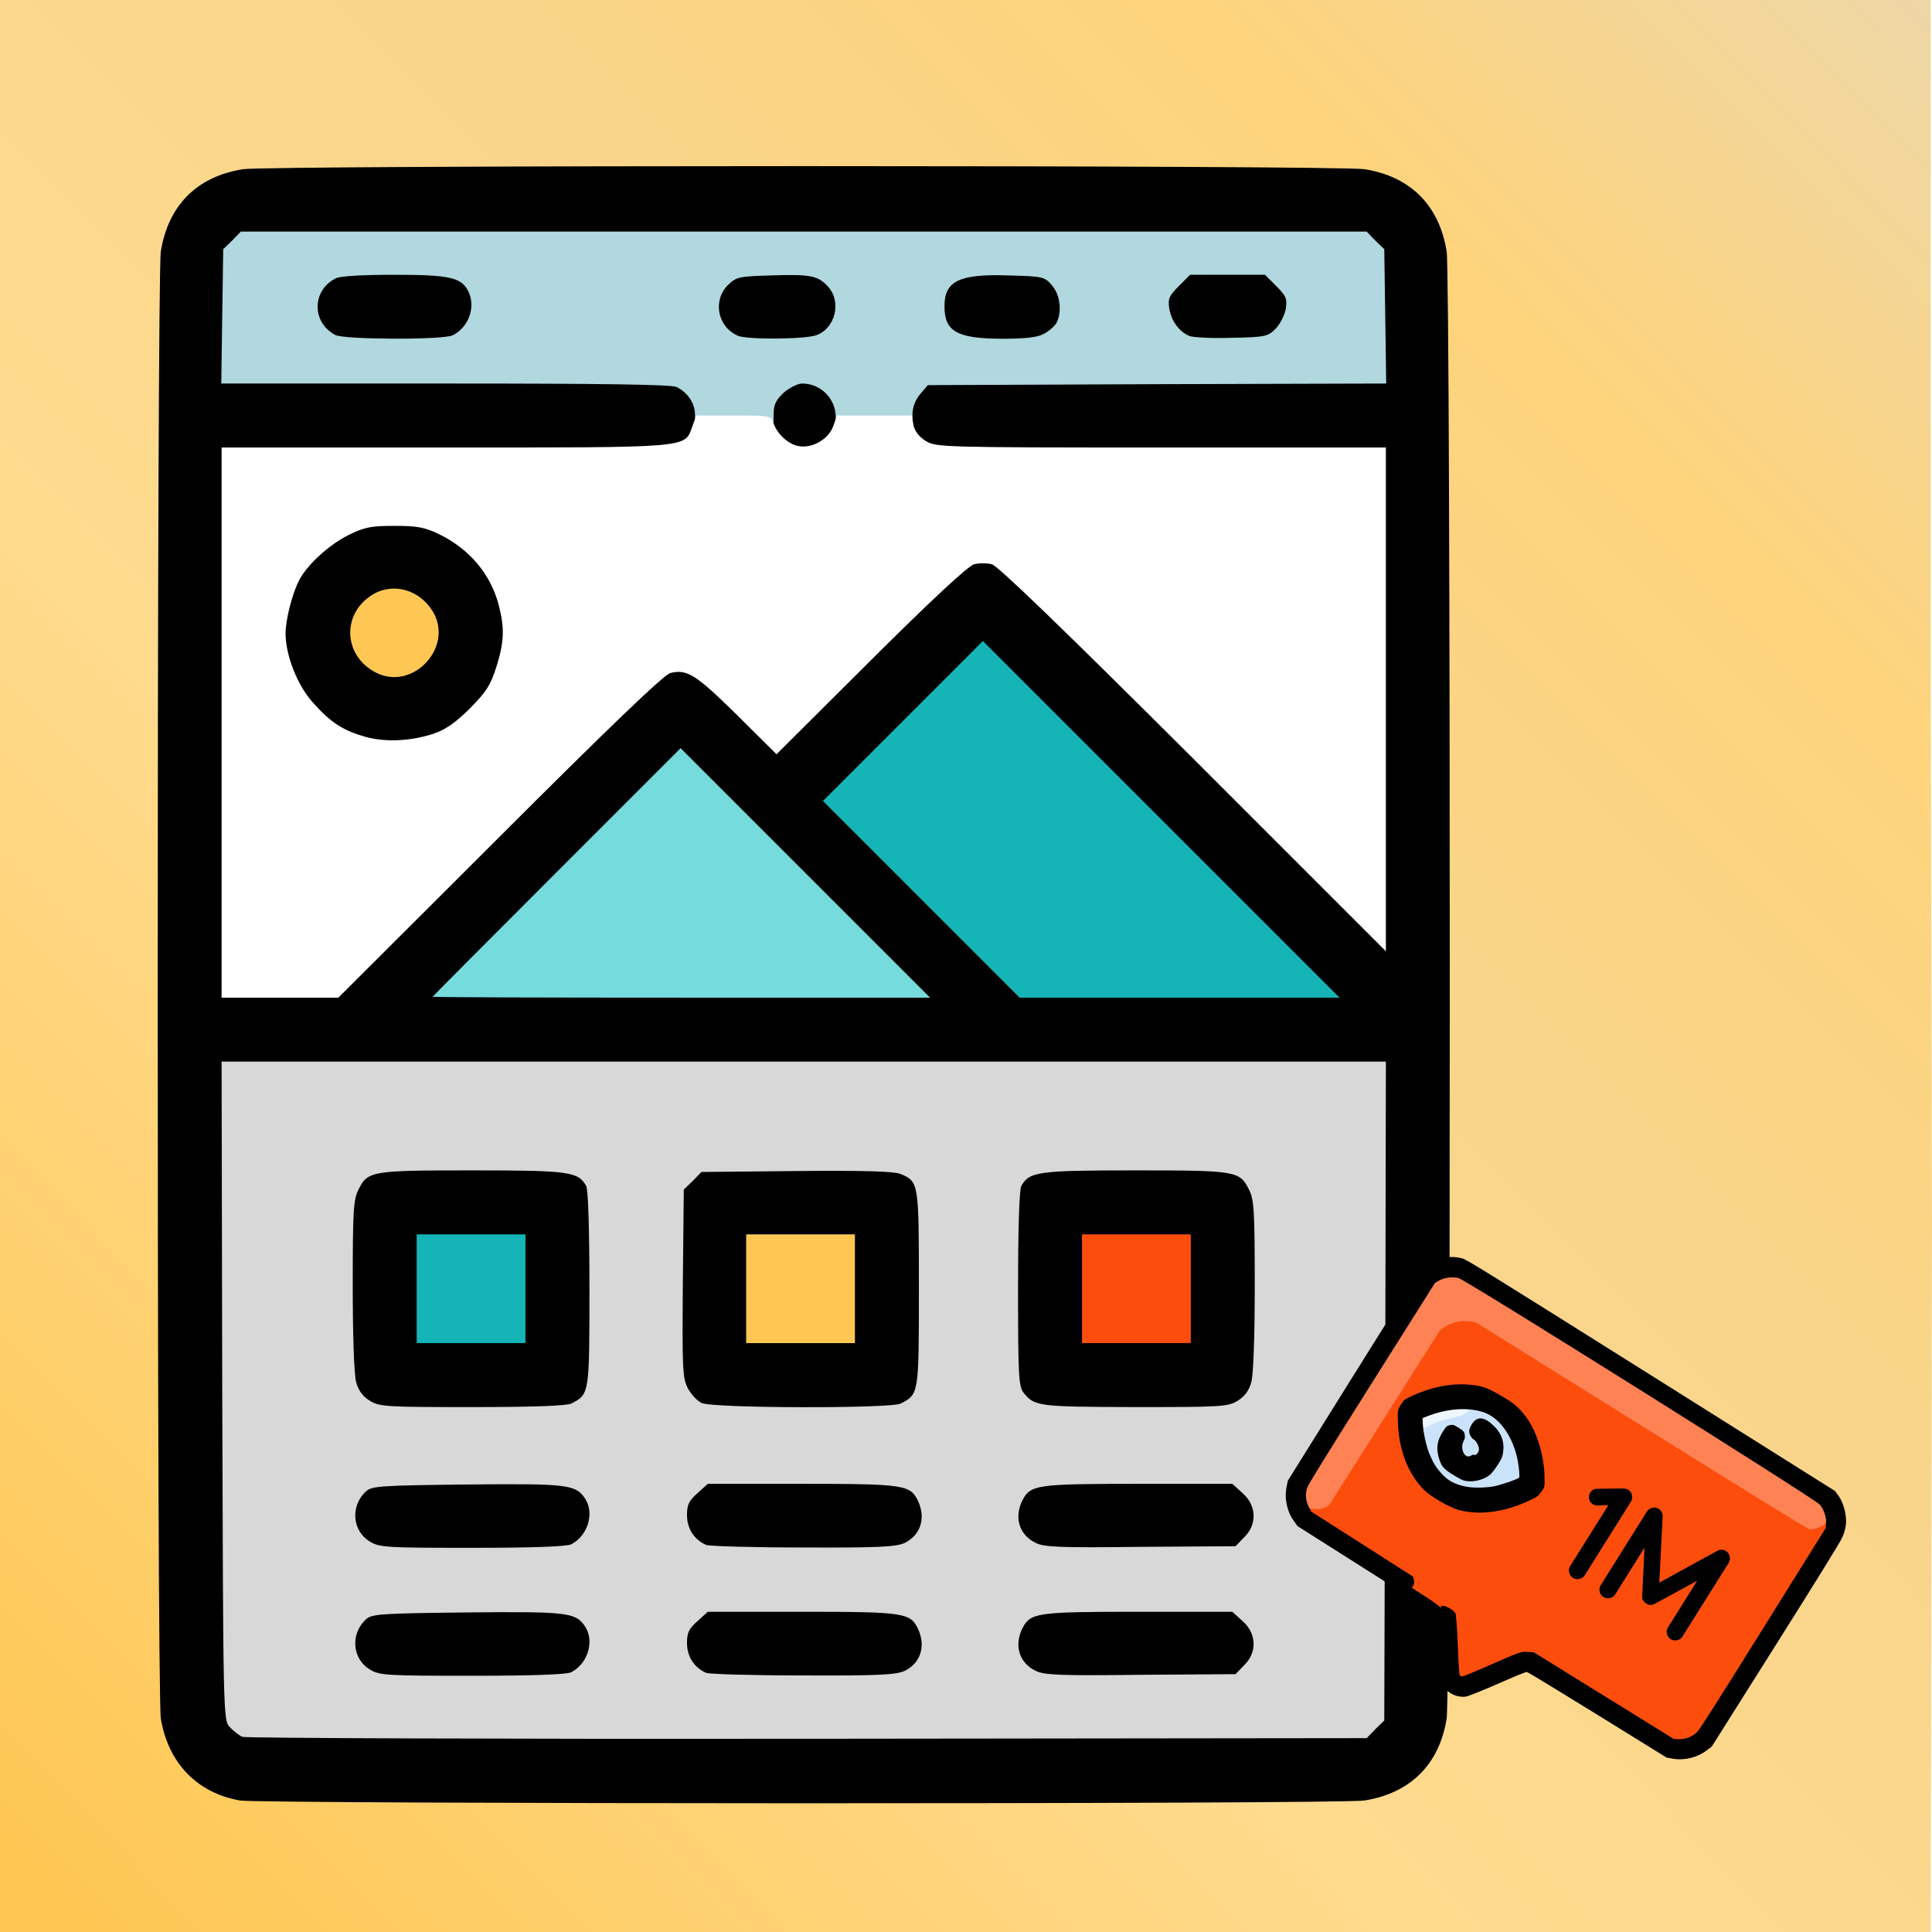
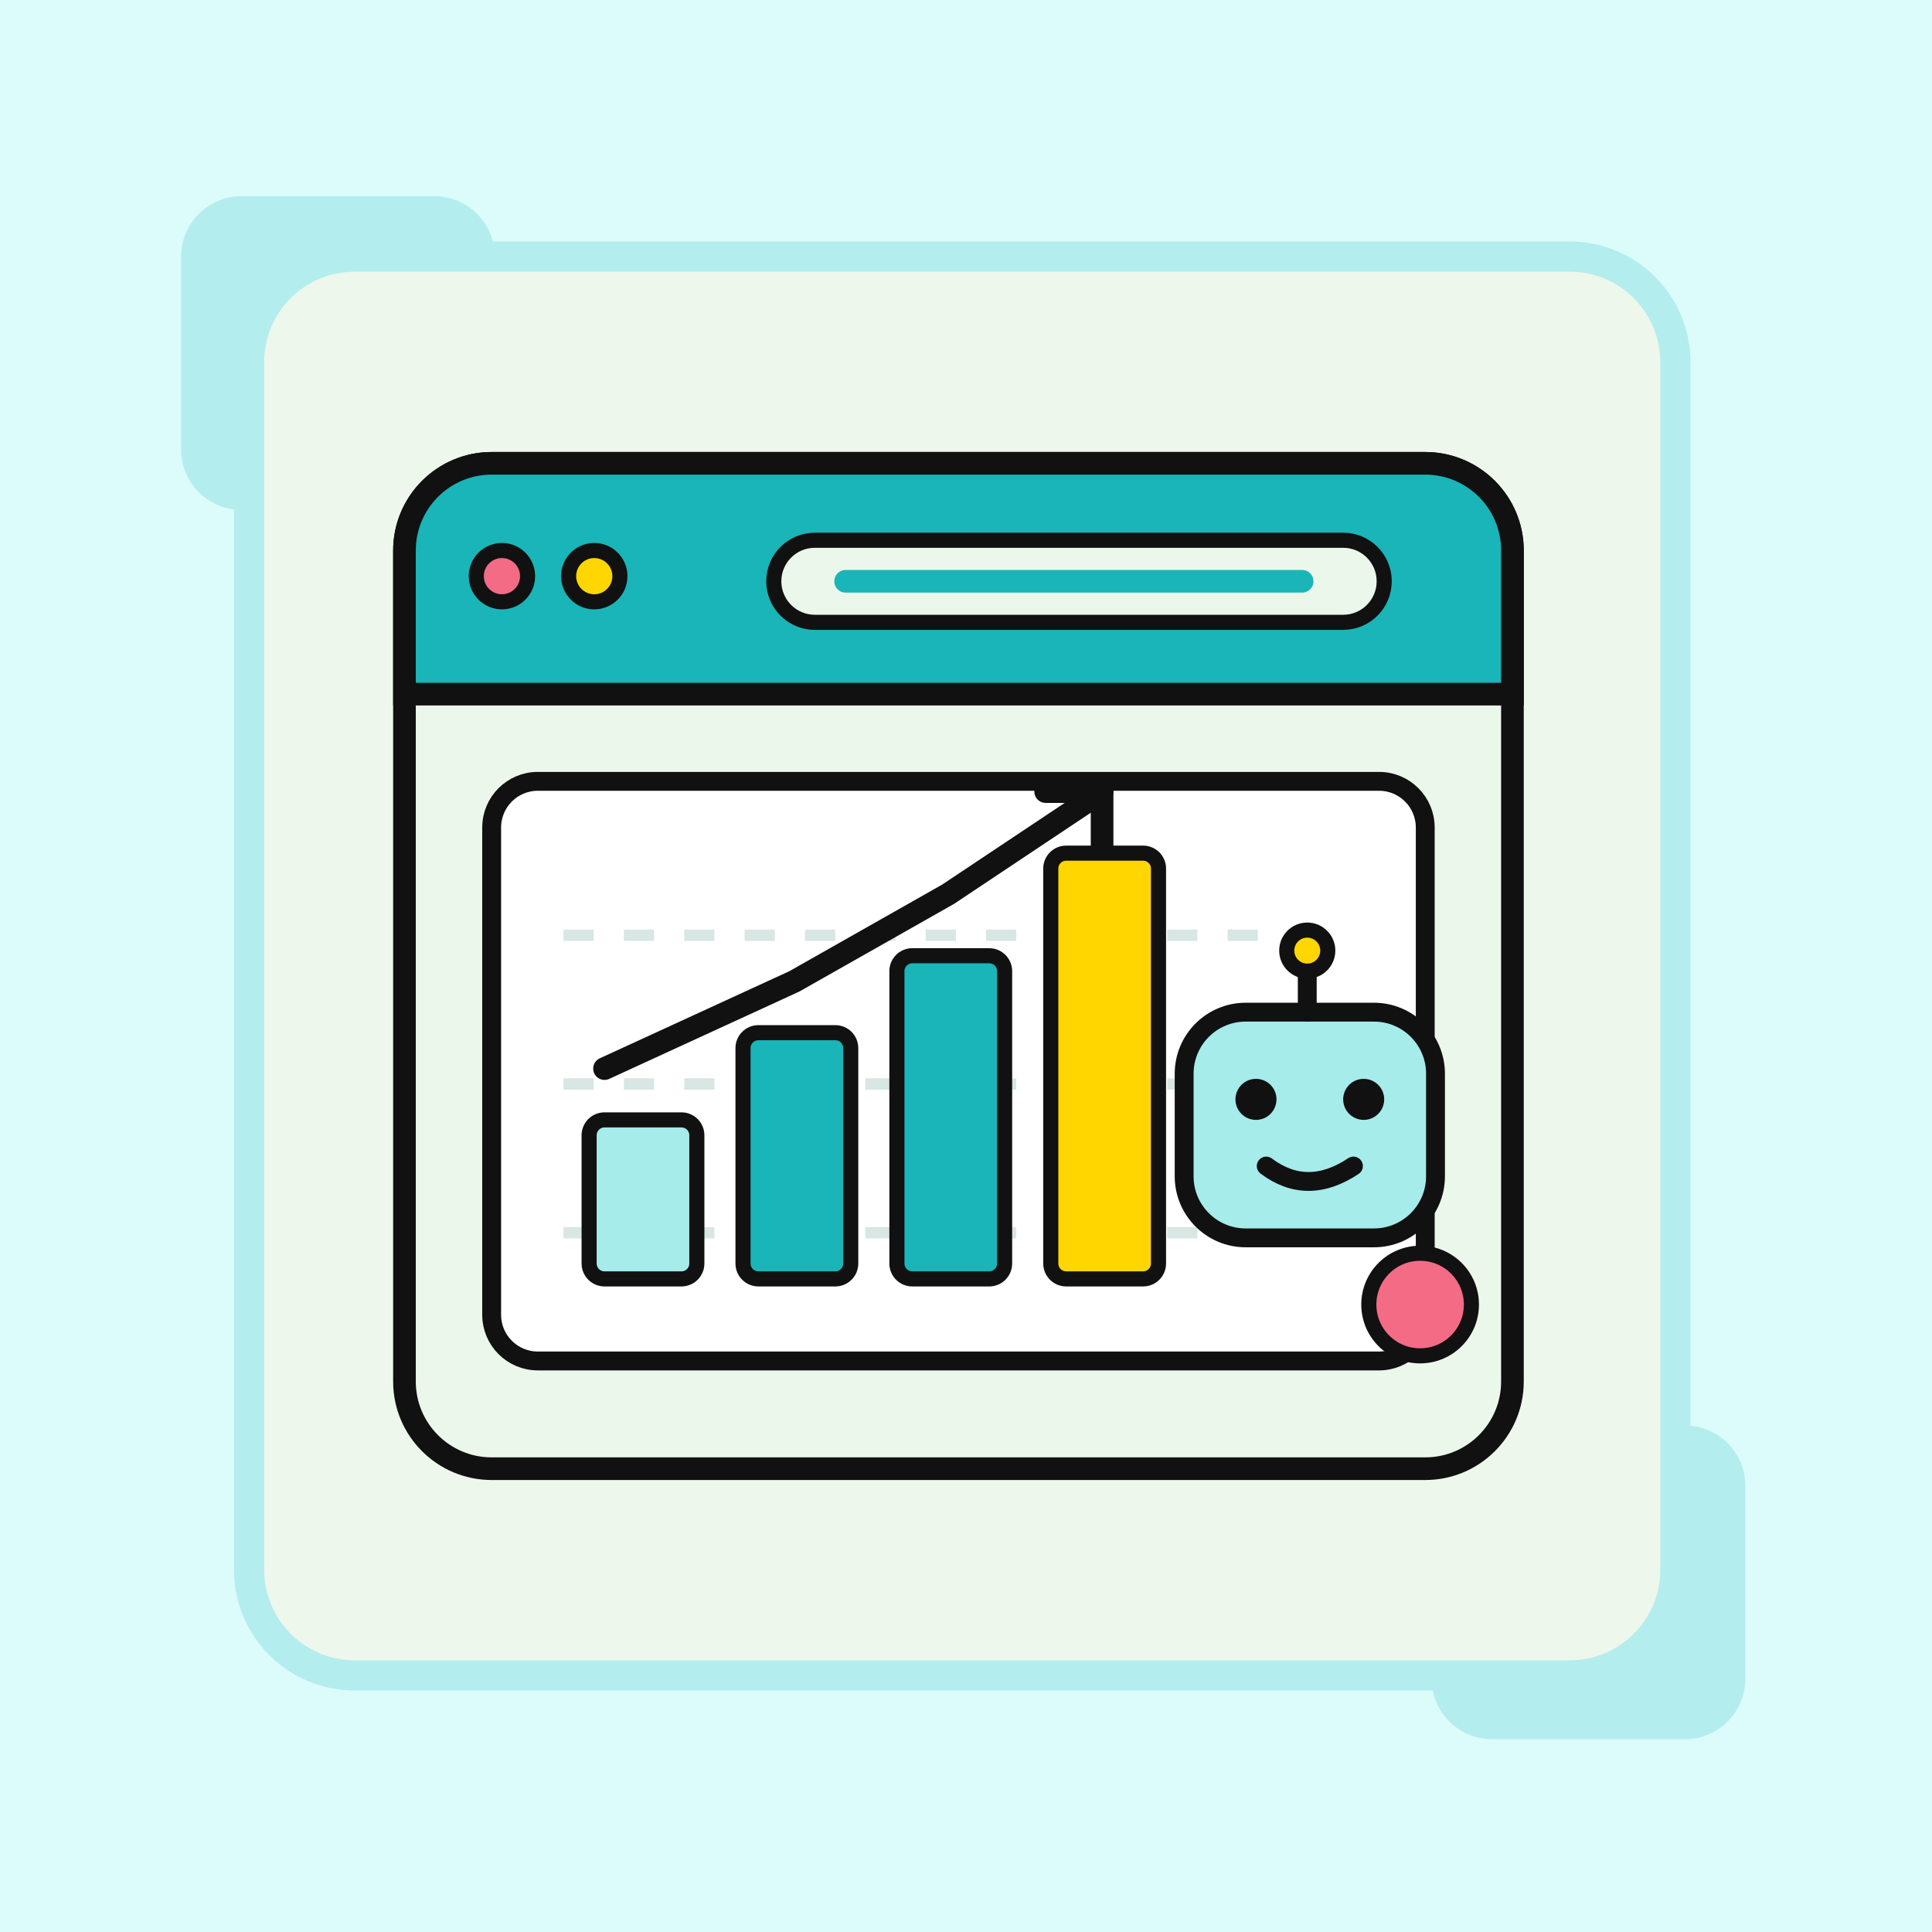
<svg xmlns="http://www.w3.org/2000/svg" width="256" height="256" viewBox="0 0 256 256" fill="none">
-   <g clip-path="url(#clip0_1_4)">
-     <rect width="256" height="256" fill="white" />
-     <path fill-rule="evenodd" clip-rule="evenodd" d="M0 0H255.822V91.13L256 162.087L255.822 256H0L0 0Z" fill="url(#paint0_linear_1_4)" />
-     <path d="M31.822 238.576C26.142 237.601 22.285 233.617 21.311 227.726C20.76 224.378 20.76 36.664 21.311 33.316C22.285 27.213 26.1 23.399 32.161 22.424C35.551 21.873 177.449 21.873 180.839 22.424C186.9 23.399 190.715 27.213 191.689 33.316C192.24 36.664 192.24 224.378 191.689 227.726C190.715 233.787 186.9 237.601 180.797 238.576C177.788 239.085 34.746 239.042 31.822 238.576ZM180.967 227.853L182.153 226.709L182.28 184.326L182.365 141.943H106.5H30.635L30.72 184.284C30.847 225.946 30.847 226.624 31.694 227.557C32.161 228.065 32.923 228.659 33.39 228.871C33.856 229.04 66.999 229.167 107.009 229.125L179.822 229.04L180.967 227.853ZM63.905 110.538C75.094 99.306 85.012 89.601 85.902 88.922C87.258 87.905 87.979 87.693 89.844 87.693C91.115 87.693 92.641 87.948 93.277 88.287C93.912 88.626 96.328 90.83 98.659 93.161L102.897 97.441L114.341 86.04C120.613 79.81 126.25 74.343 126.844 73.961C128.242 73.071 132.226 73.071 133.625 73.961C134.218 74.343 145.407 85.362 158.546 98.459L182.365 122.235V91.381V60.568H152.697C127.013 60.568 122.817 60.484 121.758 59.933C120.02 59.043 119.639 58.11 119.639 54.889C119.639 52.6 119.808 51.965 120.656 50.947L121.673 49.761L152.062 49.634L182.408 49.549L182.28 41.92L182.153 34.291L180.967 33.147L179.822 31.96H106.5H33.178L32.033 33.147L30.847 34.291L30.72 41.92L30.592 49.549H60.303C81.367 49.549 90.31 49.676 90.945 50.015C92.726 50.905 93.361 52.177 93.361 54.762C93.361 57.771 92.556 59.466 90.776 60.102C89.844 60.441 80.435 60.568 60.048 60.568H30.635V95.746V130.924H37.119H43.562L63.905 110.538ZM119.215 130.797C119.215 130.754 112.688 124.185 104.678 116.175L90.183 101.68L75.561 116.302L60.938 130.924H90.098C106.119 130.924 119.215 130.881 119.215 130.797ZM151.977 109.224L130.234 87.481L120.91 96.806L111.586 106.13L123.962 118.506L136.38 130.924H155.028H173.677L151.977 109.224Z" fill="black" />
-     <path d="M47.715 222.471C44.579 220.563 44.96 213.952 48.266 212.723C48.859 212.468 55.217 212.299 62.676 212.299C79.333 212.299 79.375 212.299 79.375 217.893C79.375 220.733 78.782 221.92 76.959 222.852C76.323 223.149 71.661 223.318 62.549 223.318C49.919 223.318 48.987 223.276 47.715 222.471Z" fill="black" />
-     <path d="M92.302 222.937C90.394 222.132 89.759 220.86 89.759 217.724C89.759 214.927 89.844 214.715 91.157 213.528L92.514 212.299H106.33C121.292 212.299 121.927 212.384 122.945 214.63C123.58 216.029 123.623 219.546 122.987 220.945C121.97 223.191 120.91 223.318 106.415 223.276C99.125 223.276 92.768 223.106 92.302 222.937Z" fill="black" />
-     <path d="M135.914 222.64C135.193 222.301 134.388 221.538 134.091 220.945C133.455 219.546 133.498 216.029 134.134 214.63C135.151 212.384 135.786 212.299 150.748 212.299H164.564L165.921 213.528C167.235 214.715 167.319 214.927 167.319 217.766C167.319 220.479 167.192 220.86 166.133 221.92L164.988 223.106L151.087 223.191C139.219 223.318 137.016 223.234 135.914 222.64Z" fill="black" />
-     <path d="M47.715 205.518C44.579 203.61 44.96 196.999 48.266 195.77C48.859 195.515 55.217 195.346 62.676 195.346C79.333 195.346 79.375 195.346 79.375 200.94C79.375 203.78 78.782 204.967 76.959 205.899C76.323 206.196 71.661 206.365 62.549 206.365C49.919 206.365 48.987 206.323 47.715 205.518Z" fill="black" />
-     <path d="M92.302 205.984C90.394 205.179 89.759 203.907 89.759 200.771C89.759 197.973 89.844 197.762 91.157 196.575L92.514 195.346H106.33C121.292 195.346 121.927 195.43 122.945 197.677C123.58 199.075 123.623 202.593 122.987 203.992C121.97 206.238 120.91 206.365 106.415 206.323C99.125 206.323 92.768 206.153 92.302 205.984Z" fill="black" />
-     <path d="M135.914 205.687C135.193 205.348 134.388 204.585 134.091 203.992C133.455 202.593 133.498 199.075 134.134 197.677C135.151 195.43 135.786 195.346 150.748 195.346H164.564L165.921 196.575C167.235 197.762 167.319 197.973 167.319 200.813C167.319 203.526 167.192 203.907 166.133 204.967L164.988 206.153L151.087 206.238C139.219 206.365 137.016 206.28 135.914 205.687Z" fill="black" />
-     <path d="M47.715 186.869C46.825 186.318 46.232 185.555 45.935 184.453C45.638 183.479 45.469 177.799 45.469 170.34C45.469 159.278 45.553 157.667 46.232 156.354C47.461 153.853 47.715 153.811 62.549 153.811C76.874 153.811 77.892 153.938 78.951 155.887C79.206 156.438 79.375 161.948 79.375 170.848C79.375 183.563 79.29 185.047 78.612 185.852C77.171 187.632 76.578 187.717 62.549 187.717C49.961 187.717 48.986 187.674 47.715 186.869ZM68.356 170.764V164.83H62.422H56.488V170.764V176.697H62.422H68.356V170.764Z" fill="black" />
-     <path d="M91.666 187.166C91.073 186.869 90.267 185.979 89.844 185.174C89.165 183.818 89.123 182.419 89.208 170.043L89.335 156.354L90.522 155.209L91.666 154.022L105.525 153.895C115.443 153.811 119.724 153.938 120.571 154.277C123.029 155.294 123.029 155.252 123.029 170.764C123.029 186.149 123.029 186.021 120.614 187.251C119.257 187.929 93.107 187.886 91.666 187.166ZM112.01 170.764V164.83H106.076H100.143V170.764V176.697H106.076H112.01V170.764Z" fill="black" />
-     <path d="M135.956 187.208C133.625 185.937 133.625 186.106 133.625 170.848C133.625 161.948 133.795 156.438 134.049 155.887C135.108 153.938 136.126 153.811 150.451 153.811C165.285 153.811 165.539 153.853 166.768 156.354C167.446 157.667 167.531 159.278 167.531 170.34C167.531 177.799 167.362 183.479 167.065 184.453C166.768 185.555 166.175 186.318 165.285 186.869C164.013 187.674 163.081 187.717 150.366 187.717C141.339 187.674 136.507 187.547 135.956 187.208ZM156.512 170.764V164.83H150.578H144.645V170.764V176.697H150.578H156.512V170.764Z" fill="black" />
-     <path d="M47.206 98.925C44.197 98.077 42.544 97.018 40.213 94.39C36.187 89.94 35.382 81.421 38.391 75.572C39.45 73.537 42.375 70.867 44.96 69.596C47.164 68.494 47.757 68.409 52.25 68.409C56.658 68.409 57.336 68.536 59.455 69.511C66.575 72.944 69.669 81.124 67.042 89.643C66.279 92.059 65.728 92.906 63.566 95.11C61.744 96.933 60.303 97.95 58.819 98.459C55.853 99.518 50.089 99.73 47.206 98.925ZM54.708 87.058C55.429 86.464 56.192 85.447 56.404 84.727C56.785 83.709 56.7 83.243 55.937 82.141C55.429 81.378 54.369 80.403 53.606 79.937C52.292 79.174 52.208 79.174 50.894 79.937C50.131 80.403 49.071 81.378 48.563 82.141C47.8 83.243 47.715 83.709 48.096 84.727C48.648 86.422 50.767 88.117 52.25 88.117C52.928 88.117 54.03 87.651 54.708 87.058Z" fill="black" />
-     <path d="M103.745 60.187C101.838 59.382 101.202 58.11 101.202 54.974C101.202 52.177 101.287 51.965 102.601 50.778C103.745 49.718 104.338 49.549 106.33 49.549C110.442 49.549 112.01 51.075 112.01 55.059C112.01 57.771 111.374 59.085 109.679 59.933C108.195 60.611 105.144 60.738 103.745 60.187Z" fill="black" />
-     <path d="M43.138 45.65C41.358 44.675 40.807 43.531 40.807 40.648C40.807 37.724 41.4 36.537 43.222 35.605C43.816 35.308 47.122 35.139 52.25 35.139C62.973 35.139 63.693 35.478 63.693 40.733C63.693 43.573 63.1 44.76 61.278 45.692C60.048 46.328 44.282 46.285 43.138 45.65Z" fill="black" />
-     <path d="M96.54 45.777C94.633 44.971 93.997 43.7 93.997 40.606C93.997 37.978 94.124 37.597 95.184 36.537C96.328 35.393 96.455 35.351 102.092 35.223C108.746 35.054 109.594 35.181 110.993 36.707C111.84 37.597 112.01 38.233 112.01 40.309C112.01 43.361 111.204 45.056 109.424 45.692C107.856 46.243 97.811 46.285 96.54 45.777Z" fill="black" />
-     <path d="M125.911 45.48C124.258 44.633 123.877 43.658 123.877 40.564C123.877 35.647 125.064 35.012 133.625 35.224C139.601 35.351 139.643 35.351 140.661 36.537C141.508 37.512 141.678 38.19 141.678 40.479C141.678 45.523 140.703 46.158 132.693 46.158C128.539 46.116 126.759 45.946 125.911 45.48Z" fill="black" />
-     <path d="M156.3 45.777C154.52 45.014 153.799 43.658 153.63 40.86C153.46 38.19 153.503 38.063 154.944 36.622L156.427 35.139H162.657H168.888L170.371 36.622C171.812 38.063 171.854 38.19 171.685 40.86C171.558 43.191 171.346 43.827 170.371 44.802C169.227 45.946 169.142 45.946 163.166 46.031C159.86 46.073 156.766 45.989 156.3 45.777Z" fill="black" />
-     <path d="M55.217 170.764V163.559H62.422H69.627V170.764V177.969H62.422H55.217V170.764Z" fill="#14B4B7" />
-     <path d="M122.054 119.141L109.043 106.13L119.639 95.534L130.234 84.939L153.884 108.588L177.491 132.195H156.3H135.108L122.054 119.141Z" fill="#14B4B7" />
-     <path d="M143.373 170.764V163.559H150.578H157.783V170.764V177.969H150.578H143.373V170.764Z" fill="#FC4D0D" />
-     <path d="M98.871 170.764V163.559H106.076H113.281V170.764V177.969H106.076H98.871V170.764Z" fill="#FEC754" />
-     <path d="M49.749 89.092C45.469 86.846 45.257 81.293 49.368 78.793C52.081 77.14 55.556 78.115 57.336 80.997C60.218 85.744 54.666 91.677 49.749 89.092Z" fill="#FEC754" />
-     <path d="M92.09 54.974C92.09 53.448 91.157 52.049 89.674 51.286C89.038 50.947 80.096 50.82 59.031 50.82H29.321L29.448 41.92L29.575 33.02L30.762 31.875L31.906 30.689H106.5H181.094L182.238 31.875L183.425 33.02L183.552 41.92L183.679 50.82L153.333 50.905L122.945 51.032L121.927 52.219C121.292 52.982 120.91 53.957 120.91 54.889V56.33H115.824H110.738V55.27C110.738 52.812 108.746 50.82 106.288 50.82C105.695 50.82 104.635 51.371 103.872 52.007C102.855 52.94 102.516 53.618 102.516 54.762L102.474 56.33H97.303H92.09V54.974ZM60.006 44.42C62.168 43.319 63.1 40.564 61.998 38.487C61.066 36.749 59.455 36.41 52.25 36.41C48.054 36.41 45.045 36.58 44.494 36.876C41.315 38.487 41.273 42.683 44.409 44.378C45.553 45.014 58.777 45.056 60.006 44.42ZM108.153 44.42C110.696 43.531 111.544 39.97 109.721 37.978C108.365 36.495 107.348 36.325 102.092 36.495C97.854 36.622 97.557 36.707 96.455 37.766C94.379 39.843 95.099 43.361 97.812 44.505C99.083 45.014 106.585 44.971 108.153 44.42ZM138.287 44.251C138.965 43.912 139.728 43.234 139.982 42.81C140.745 41.327 140.491 39.08 139.389 37.809C138.414 36.664 138.202 36.622 133.625 36.495C127.14 36.283 125.148 37.215 125.148 40.564C125.148 43.912 126.759 44.844 132.693 44.887C135.787 44.887 137.439 44.717 138.287 44.251ZM169.015 43.573C169.608 42.98 170.201 41.793 170.371 40.945C170.583 39.589 170.413 39.207 169.099 37.894L167.616 36.41H162.657H157.698L156.215 37.894C154.901 39.207 154.732 39.589 154.944 40.945C155.24 42.556 156.215 43.912 157.571 44.505C158.038 44.717 160.58 44.844 163.166 44.76C167.658 44.675 167.997 44.59 169.015 43.573Z" fill="#B0D8DE" />
-     <path d="M57.336 132.068C57.336 132.026 64.71 124.609 73.781 115.539L90.183 99.137L106.712 115.666L123.241 132.195H90.267C72.17 132.195 57.336 132.153 57.336 132.068Z" fill="#75DBDD" />
-     <path d="M32.118 230.142C31.652 229.93 30.889 229.337 30.423 228.828C29.575 227.896 29.575 227.218 29.448 184.284L29.363 140.672H106.5H183.637L183.552 184.326L183.425 227.98L182.238 229.125L181.094 230.312L107.009 230.396C66.279 230.439 32.584 230.312 32.118 230.142ZM75.688 221.581C77.934 220.436 78.824 217.342 77.468 215.435C76.239 213.655 75.094 213.528 61.913 213.655C50.428 213.782 49.283 213.867 48.52 214.545C46.401 216.452 46.656 219.801 48.986 221.199C50.258 222.004 51.19 222.047 62.549 222.047C70.729 222.047 75.094 221.877 75.688 221.581ZM119.851 221.411C121.97 220.394 122.69 218.148 121.673 215.901C120.656 213.697 119.893 213.57 106.33 213.57H93.785L92.429 214.799C91.285 215.817 91.03 216.325 91.03 217.724C91.03 219.504 92.005 220.987 93.573 221.665C94.04 221.835 99.846 222.004 106.415 222.004C116.46 222.047 118.664 221.92 119.851 221.411ZM164.861 220.648C166.599 218.953 166.514 216.452 164.649 214.799L163.293 213.57H150.79C137.355 213.57 136.549 213.697 135.49 215.732C134.346 217.978 135.024 220.309 137.185 221.369C138.287 221.962 140.364 222.047 151.087 221.92L163.717 221.835L164.861 220.648ZM75.688 204.628C77.934 203.483 78.824 200.389 77.468 198.482C76.239 196.702 75.094 196.575 61.913 196.702C50.428 196.829 49.283 196.914 48.52 197.592C46.401 199.499 46.656 202.847 48.986 204.246C50.258 205.051 51.19 205.094 62.549 205.094C70.729 205.094 75.094 204.924 75.688 204.628ZM119.851 204.458C121.97 203.441 122.69 201.195 121.673 198.948C120.656 196.744 119.893 196.617 106.33 196.617H93.785L92.429 197.846C91.285 198.863 91.03 199.372 91.03 200.771C91.03 202.551 92.005 204.034 93.573 204.712C94.04 204.882 99.846 205.051 106.415 205.051C116.46 205.094 118.664 204.967 119.851 204.458ZM164.861 203.695C166.599 202 166.514 199.499 164.649 197.846L163.293 196.617H150.79C137.355 196.617 136.549 196.744 135.49 198.779C134.346 201.025 135.024 203.356 137.185 204.416C138.287 205.009 140.364 205.094 151.087 204.967L163.717 204.882L164.861 203.695ZM75.688 185.979C78.103 184.75 78.103 184.75 78.103 170.848C78.103 162.838 77.934 157.667 77.68 157.159C76.62 155.252 75.518 155.082 62.549 155.082C49.114 155.082 48.732 155.167 47.503 157.625C46.825 158.939 46.74 160.507 46.74 170.34C46.74 176.909 46.91 182.249 47.206 183.182C47.503 184.284 48.096 185.047 48.986 185.598C50.258 186.403 51.19 186.445 62.549 186.445C70.729 186.445 75.094 186.276 75.688 185.979ZM119.342 185.979C121.758 184.75 121.758 184.75 121.758 170.764C121.758 156.65 121.758 156.565 119.3 155.548C118.452 155.209 114.51 155.082 105.525 155.167L92.938 155.294L91.793 156.481L90.606 157.625L90.479 170.043C90.394 181.232 90.437 182.546 91.115 183.902C91.539 184.708 92.344 185.598 92.938 185.894C94.336 186.615 117.986 186.657 119.342 185.979ZM164.013 185.598C164.904 185.047 165.497 184.284 165.794 183.182C166.09 182.249 166.26 176.909 166.26 170.34C166.26 160.507 166.175 158.939 165.497 157.625C164.268 155.167 163.886 155.082 150.451 155.082C137.482 155.082 136.38 155.252 135.32 157.159C135.066 157.667 134.896 162.838 134.896 170.848C134.896 182.377 134.981 183.775 135.659 184.58C137.1 186.361 137.651 186.403 150.366 186.445C161.81 186.445 162.742 186.403 164.013 185.598Z" fill="#D8D8D8" />
-     <path d="M29.363 95.746V59.297H58.819C91.624 59.297 90.691 59.382 91.708 56.584L92.259 55.059H97.218C102.007 55.059 102.219 55.101 102.474 56.033C102.94 57.432 104.338 58.788 105.695 59.085C107.517 59.509 109.763 58.237 110.399 56.5L110.908 55.059H115.867H120.825L121.037 56.33C121.207 57.135 121.8 57.898 122.69 58.449C124.046 59.255 124.852 59.297 153.884 59.297H183.637V92.652V126.05L158.122 100.535C140.957 83.413 132.184 74.936 131.421 74.767C130.743 74.597 129.726 74.597 129.09 74.767C128.327 74.936 123.496 79.429 115.4 87.481L102.897 99.942L97.6 94.686C92.217 89.389 91.03 88.626 88.826 89.177C88.021 89.346 80.519 96.551 66.236 110.834L44.833 132.195H37.077H29.363V95.746ZM57.548 97.187C59.031 96.678 60.43 95.704 62.295 93.839C64.456 91.635 65.007 90.787 65.77 88.371C66.83 84.981 66.872 83.243 66.067 80.107C64.965 75.996 62.168 72.732 58.184 70.783C56.234 69.85 55.259 69.681 52.25 69.681C49.156 69.681 48.308 69.85 46.232 70.867C43.646 72.139 40.722 74.809 39.662 76.843C38.73 78.623 37.84 82.099 37.84 83.921C37.84 86.846 39.408 90.83 41.485 93.118C43.816 95.746 45.469 96.806 48.478 97.653C51.148 98.374 54.496 98.204 57.548 97.187Z" fill="white" />
-     <g clip-path="url(#clip1_1_4)">
-       <path d="M193.371 192.615C193.142 192.15 193.186 191.396 193.469 190.945C193.696 190.582 193.527 189.802 193.175 189.582C192.834 189.368 192.95 189.134 193.568 188.833C194.015 188.608 195.099 188.491 195.341 188.643C195.407 188.684 195.385 188.915 195.291 189.163C195.089 189.68 195.341 190.328 195.869 190.659C196.331 190.948 196.592 191.801 196.392 192.365C196.194 192.9 195.659 193.437 195.439 193.299C195.351 193.244 195.265 193.282 195.243 193.391C195.199 193.608 194.344 193.531 193.904 193.255C193.739 193.152 193.493 192.86 193.371 192.615Z" fill="#4B4C58" />
-       <path d="M192.924 222.17C192.845 222.029 192.699 220.161 192.621 218.013C192.549 215.809 192.402 214.016 192.3 213.861C192.067 213.5 191.682 213.259 191.432 213.316C191.289 213.349 191.102 213.232 190.739 212.882C190.473 212.623 189.463 211.913 188.507 211.313C187.121 210.444 186.768 210.177 186.837 210.067C186.892 209.979 186.871 209.721 186.813 209.47L186.693 209.027L179.956 204.725L173.208 200.417L172.888 199.803C172.717 199.466 172.562 199.078 172.536 198.924C172.512 198.694 172.563 198.71 173.029 199.018C173.722 199.499 174.614 199.568 175.371 199.215L175.968 198.947L183.33 187.329L190.7 175.7L191.421 175.234C192.33 174.639 193.637 174.387 194.675 174.563L195.46 174.703L217.425 188.402C234.195 198.857 239.466 202.102 239.704 202.113C240.284 202.14 241.353 201.754 241.679 201.406C242.115 200.93 242.536 201.163 242.48 201.863C242.46 202.31 241.947 203.152 233.976 215.935C228 225.513 225.359 229.676 225.023 230.017C224.421 230.635 223.498 231.006 222.609 230.984L221.906 230.957L212.637 225.221L203.369 219.485L202.633 219.437C202.24 219.405 201.719 219.43 201.508 219.497C201.293 219.547 199.536 220.298 197.594 221.147C195.67 221.993 193.936 222.682 193.756 222.676C193.355 222.655 193.146 222.524 192.924 222.17Z" fill="#FC4D0D" />
-       <path d="M172.575 198.886C172.263 197.527 171.749 198.445 181.413 183.109L190.022 169.455L190.546 169.156C191.269 168.736 192.378 168.604 193.161 168.82C194.144 169.084 240.995 198.466 241.661 199.236C242.156 199.791 242.557 200.885 242.506 201.527C242.47 201.903 242.456 201.925 242.304 201.752C242.167 201.605 242.063 201.648 241.808 201.932C241.476 202.29 240.414 202.666 239.827 202.65C239.589 202.638 234.318 199.394 217.548 188.938L195.583 175.24L194.798 175.1C193.76 174.923 192.453 175.176 191.544 175.77L190.823 176.237L183.453 187.865L176.091 199.483L175.487 199.763C175.06 199.955 174.676 200.005 174.152 199.937C172.858 199.753 172.755 199.673 172.575 198.886Z" fill="#FF8254" />
-       <path d="M190.538 195.448C189.324 194.135 188.634 192.646 188.213 190.437C187.945 188.982 187.948 188.709 188.314 188.785C188.43 188.796 188.75 188.675 189.048 188.494C189.809 188.038 190.575 187.768 192.421 187.317C193.908 186.948 194.036 186.89 194.17 186.53C194.304 186.17 194.34 186.162 195.059 186.26C196.277 186.442 197.057 186.763 198.187 187.548C200.255 189.014 201.481 191.406 201.82 194.651C201.984 196.27 202.057 196.178 200.068 196.907C196.208 198.3 192.676 197.754 190.538 195.448Z" fill="#CBE3FA" />
-       <path d="M187.978 188.467L187.945 187.542L189.131 187.092C189.779 186.839 190.818 186.526 191.441 186.411C192.501 186.188 194.413 186.069 194.633 186.207C194.688 186.242 194.693 186.429 194.662 186.624C194.542 187.207 194.028 187.513 192.665 187.807C191.223 188.128 189.932 188.574 189.202 189.005C188.93 189.171 188.542 189.326 188.359 189.349C188.022 189.398 188.006 189.373 187.978 188.467Z" fill="#EEF7FF" />
-       <path d="M210.696 197.804C210.921 197.446 211.22 197.269 211.594 197.273L215.021 197.231C215.333 197.235 215.575 197.291 215.746 197.398C216.005 197.561 216.171 197.799 216.243 198.113C216.315 198.427 216.27 198.714 216.107 198.973L209.995 208.719C209.833 208.978 209.594 209.144 209.28 209.216C208.97 209.282 208.685 209.234 208.425 209.072C208.166 208.909 207.999 208.674 207.923 208.365C207.851 208.051 207.897 207.764 208.059 207.505L213.118 199.439L211.718 199.483C211.488 199.507 211.265 199.452 211.05 199.317C210.796 199.158 210.633 198.929 210.559 198.629C210.491 198.333 210.537 198.058 210.696 197.804ZM212.105 210.042L218.217 200.296C218.379 200.037 218.615 199.87 218.924 199.794C219.238 199.722 219.524 199.767 219.784 199.93C220.164 200.169 220.34 200.532 220.31 201.021L219.864 209.709L227.491 205.524C227.918 205.285 228.322 205.285 228.702 205.523C228.961 205.686 229.124 205.922 229.191 206.233C229.263 206.547 229.217 206.834 229.055 207.093L222.943 216.839C222.78 217.098 222.542 217.264 222.228 217.336C221.923 217.406 221.641 217.359 221.381 217.197C221.122 217.034 220.955 216.799 220.879 216.49C220.807 216.176 220.853 215.889 221.015 215.63L224.886 209.458L219.254 212.52C218.886 212.727 218.511 212.711 218.131 212.473C217.75 212.234 217.573 211.904 217.599 211.482L217.903 205.079L214.033 211.251C213.87 211.51 213.632 211.676 213.318 211.748C213.007 211.814 212.722 211.766 212.463 211.604C212.203 211.441 212.036 211.206 211.961 210.897C211.894 210.586 211.942 210.301 212.105 210.042Z" fill="black" />
-       <path d="M191.156 223.329C190.949 222.999 190.723 222.505 190.679 222.233C190.572 221.599 190.318 214.042 190.408 213.899C190.442 213.844 190.614 213.692 190.773 213.561C191.016 213.392 191.049 213.291 190.971 213.073C190.867 212.824 190.881 212.802 191.186 212.779C191.563 212.74 192.573 213.327 192.837 213.738C192.938 213.893 193.079 215.697 193.162 217.908C193.24 220.055 193.355 221.874 193.411 221.955C193.479 222.043 193.611 222.126 193.719 222.148C193.817 222.164 195.462 221.495 197.368 220.653C201.515 218.828 201.55 218.819 202.499 218.894L203.246 218.948L212.515 224.684L221.783 230.42L222.486 230.448C223.376 230.47 224.298 230.098 224.9 229.48C225.236 229.14 227.822 225.064 233.646 215.728L241.921 202.462L241.961 201.859C242.025 201.026 241.66 199.97 241.125 199.359C240.459 198.589 194.267 169.621 193.284 169.356C192.501 169.141 191.392 169.272 190.669 169.692L190.145 169.991L181.805 183.217C175.868 192.635 173.394 196.628 173.227 197.09C172.926 197.912 172.999 198.846 173.41 199.655L173.745 200.294L180.493 204.602L187.23 208.904L187.35 209.347C187.476 209.855 187.187 210.486 186.913 210.313C186.825 210.258 186.699 210.287 186.637 210.386C186.582 210.474 186.295 210.615 185.997 210.674L185.472 210.804L178.699 206.51L171.926 202.217L171.454 201.553C170.537 200.304 170.164 198.554 170.484 196.993L170.642 196.204L178.986 182.827C184.534 173.931 187.552 169.192 187.994 168.658C188.833 167.637 189.686 167.084 190.876 166.774C191.923 166.496 192.722 166.492 193.719 166.734C194.328 166.886 196.402 168.172 218.769 182.23L243.152 197.567L243.631 198.22C244.283 199.134 244.715 200.814 244.596 201.98C244.536 202.54 244.357 203.193 244.064 203.806C243.776 204.437 240.817 209.228 235.224 218.097L226.815 231.432L226.174 231.918C224.908 232.886 223.17 233.312 221.647 233.031L220.844 232.895L211.685 227.228C206.652 224.117 202.429 221.545 202.307 221.545C202.18 221.527 200.468 222.23 198.495 223.106C196.51 223.975 194.605 224.741 194.261 224.801C193.078 224.978 191.83 224.379 191.156 223.329Z" fill="black" />
-       <path d="M188.707 197.44C186.524 195.229 185.297 192.008 185.22 188.223C185.187 186.885 185.202 186.787 185.616 186.128C186.029 185.468 186.093 185.416 187.373 184.84C189.705 183.807 192.215 183.297 194.369 183.453C196.222 183.574 196.974 183.816 198.779 184.871C200.579 185.908 201.242 186.462 202.207 187.757C203.598 189.594 204.578 192.72 204.653 195.555C204.698 197.023 204.691 197.034 204.226 197.676C203.814 198.26 203.652 198.373 202.347 198.964C199.136 200.396 196.037 200.796 193.324 200.09C192.135 199.788 189.584 198.311 188.707 197.44ZM193.945 196.926C194.913 197.166 196.555 197.185 197.859 196.961C198.73 196.818 201.191 195.972 201.308 195.785C201.349 195.719 201.325 195.122 201.249 194.462C200.845 190.93 198.954 187.937 196.606 187.139C194.563 186.44 191.8 186.621 189.225 187.625L188.498 187.905L188.529 188.613C188.563 189.707 188.996 191.678 189.409 192.657C189.906 193.842 190.298 194.486 191.074 195.325C191.861 196.171 192.647 196.602 193.945 196.926Z" fill="black" />
-       <path d="M191.18 194.35C190.941 194.047 190.717 193.477 190.577 192.869C190.307 191.689 190.47 190.842 191.194 189.687C191.608 189.028 191.724 188.917 192.11 188.837C192.493 188.74 192.645 188.79 193.272 189.183C193.909 189.583 194.01 189.692 194.082 190.089C194.132 190.351 194.095 190.679 194.005 190.822C193.35 191.867 194.067 193.434 194.944 192.866C195.082 192.769 195.261 192.728 195.338 192.776C195.536 192.9 195.938 192.479 195.96 192.125C195.998 191.674 195.662 190.989 195.311 190.768C194.827 190.465 194.56 189.792 194.727 189.33C195.311 187.812 196.265 187.537 197.48 188.529C198.799 189.601 199.343 190.785 199.19 192.251C199.109 192.966 199.029 193.192 198.484 194.06C198.139 194.61 197.674 195.206 197.445 195.399C196.827 195.946 195.642 196.321 194.719 196.278C193.965 196.234 193.813 196.185 192.733 195.538C191.872 195.029 191.46 194.709 191.18 194.35Z" fill="black" />
-     </g>
-   </g>
-   <defs>
-     <linearGradient id="paint0_linear_1_4" x1="162.095" y1="405.824" x2="475.362" y2="95.325" gradientUnits="userSpaceOnUse">
-       <stop stop-color="#FEC754" />
-       <stop offset="0.278" stop-color="#FFDB8E" />
-       <stop offset="0.475" stop-color="#F8D58B" />
-       <stop offset="0.641" stop-color="#FED47C" />
-       <stop offset="0.825" stop-color="#EBD7AD" />
-       <stop offset="1" stop-color="#0061FF" />
-       <stop offset="1" stop-color="#FEC754" />
-     </linearGradient>
-     <clipPath id="clip0_1_4">
-       <rect width="256" height="256" fill="white" />
-     </clipPath>
-     <clipPath id="clip1_1_4">
-       <rect width="66.435" height="66.435" fill="white" transform="translate(194.889 157.42) rotate(32.0932)" />
-     </clipPath>
-   </defs>
+   <rect width="256" height="256" fill="#DCFBFB" />
+   <rect opacity="0.2" x="24" y="26" width="41.564" height="41.564" rx="8" fill="#14B4B7" />
+   <rect opacity="0.2" x="189.695" y="188.887" width="41.564" height="41.564" rx="8" fill="#14B4B7" />
+   <rect x="33" y="34" width="189" height="188" rx="14" fill="#EDF7EC" stroke="#B4EDED" stroke-width="4" />
+   <path d="M188.852 61.391H65.148C58.767 61.391 53.594 66.564 53.594 72.945V183.055C53.594 189.436 58.767 194.609 65.148 194.609H188.852C195.233 194.609 200.406 189.436 200.406 183.055V72.945C200.406 66.564 195.233 61.391 188.852 61.391Z" fill="#ECF7EC" stroke="#111111" stroke-width="3" />
+   <path d="M65.148 61.391H188.852C195.233 61.391 200.406 66.564 200.406 72.945V91.977H53.594V72.945C53.594 66.564 58.767 61.391 65.148 61.391Z" fill="#19B5B8" stroke="#111111" stroke-width="3" />
+   <path d="M66.508 79.742C68.385 79.742 69.906 78.221 69.906 76.344C69.906 74.467 68.385 72.945 66.508 72.945C64.631 72.945 63.109 74.467 63.109 76.344C63.109 78.221 64.631 79.742 66.508 79.742Z" fill="#F46B86" stroke="#111111" stroke-width="2" />
+   <path d="M78.742 79.742C80.619 79.742 82.141 78.221 82.141 76.344C82.141 74.467 80.619 72.945 78.742 72.945C76.865 72.945 75.344 74.467 75.344 76.344C75.344 78.221 76.865 79.742 78.742 79.742Z" fill="#FFD600" stroke="#111111" stroke-width="2" />
+   <path d="M177.977 71.586H107.969C104.966 71.586 102.531 74.02 102.531 77.023C102.531 80.026 104.966 82.461 107.969 82.461H177.977C180.98 82.461 183.414 80.026 183.414 77.023C183.414 74.02 180.98 71.586 177.977 71.586Z" fill="#ECF7EC" stroke="#111111" stroke-width="2" />
+   <path d="M112.047 77.023H172.539" stroke="#19B5B8" stroke-width="3" stroke-linecap="round" />
+   <path d="M182.734 103.531H71.266C67.887 103.531 65.148 106.27 65.148 109.648V174.219C65.148 177.597 67.887 180.336 71.266 180.336H182.734C186.113 180.336 188.852 177.597 188.852 174.219V109.648C188.852 106.27 186.113 103.531 182.734 103.531Z" fill="white" stroke="#111111" stroke-width="2.5" />
+   <path d="M74.664 123.922H178.656M74.664 143.633H178.656M74.664 163.344H178.656" stroke="#D8E6E4" stroke-width="1.5" stroke-dasharray="4 4" />
+   <path d="M90.297 148.391H80.102C78.975 148.391 78.062 149.304 78.062 150.43V167.422C78.062 168.548 78.975 169.461 80.102 169.461H90.297C91.423 169.461 92.336 168.548 92.336 167.422V150.43C92.336 149.304 91.423 148.391 90.297 148.391Z" fill="#A5ECEB" stroke="#111111" stroke-width="2" />
+   <path d="M110.688 136.836H100.492C99.366 136.836 98.453 137.749 98.453 138.875V167.422C98.453 168.548 99.366 169.461 100.492 169.461H110.688C111.814 169.461 112.727 168.548 112.727 167.422V138.875C112.727 137.749 111.814 136.836 110.688 136.836Z" fill="#19B5B8" stroke="#111111" stroke-width="2" />
+   <path d="M131.078 126.641H120.883C119.757 126.641 118.844 127.554 118.844 128.68V167.422C118.844 168.548 119.757 169.461 120.883 169.461H131.078C132.204 169.461 133.117 168.548 133.117 167.422V128.68C133.117 127.554 132.204 126.641 131.078 126.641Z" fill="#19B5B8" stroke="#111111" stroke-width="2" />
+   <path d="M151.469 113.047H141.273C140.147 113.047 139.234 113.96 139.234 115.086V167.422C139.234 168.548 140.147 169.461 141.273 169.461H151.469C152.595 169.461 153.508 168.548 153.508 167.422V115.086C153.508 113.96 152.595 113.047 151.469 113.047Z" fill="#FFD600" stroke="#111111" stroke-width="2" />
+   <path d="M80.102 141.594L105.25 130.039L125.641 118.484L146.031 104.891" stroke="#111111" stroke-width="3" stroke-linecap="round" stroke-linejoin="round" />
+   <path d="M138.555 104.891H146.031V112.367" stroke="#111111" stroke-width="3" stroke-linecap="round" stroke-linejoin="round" />
+   <path d="M182.055 134.117H165.062C160.558 134.117 156.906 137.769 156.906 142.273V155.867C156.906 160.372 160.558 164.023 165.062 164.023H182.055C186.559 164.023 190.211 160.372 190.211 155.867V142.273C190.211 137.769 186.559 134.117 182.055 134.117Z" fill="#A5ECEB" stroke="#111111" stroke-width="2.5" />
+   <path d="M173.219 134.117V128.68" stroke="#111111" stroke-width="2.5" stroke-linecap="round" />
+   <path d="M173.219 128.68C174.72 128.68 175.938 127.462 175.938 125.961C175.938 124.459 174.72 123.242 173.219 123.242C171.717 123.242 170.5 124.459 170.5 125.961C170.5 127.462 171.717 128.68 173.219 128.68Z" fill="#FFD600" stroke="#111111" stroke-width="2" />
+   <path d="M166.422 148.391C167.923 148.391 169.141 147.173 169.141 145.672C169.141 144.17 167.923 142.953 166.422 142.953C164.92 142.953 163.703 144.17 163.703 145.672C163.703 147.173 164.92 148.391 166.422 148.391Z" fill="#111111" />
+   <path d="M180.695 148.391C182.197 148.391 183.414 147.173 183.414 145.672C183.414 144.17 182.197 142.953 180.695 142.953C179.194 142.953 177.977 144.17 177.977 145.672C177.977 147.173 179.194 148.391 180.695 148.391Z" fill="#111111" />
+   <path d="M167.781 154.508C171.406 157.227 175.258 157.227 179.336 154.508" stroke="#111111" stroke-width="2.5" stroke-linecap="round" />
+   <path d="M188.172 179.656C191.926 179.656 194.969 176.613 194.969 172.859C194.969 169.106 191.926 166.062 188.172 166.062C184.418 166.062 181.375 169.106 181.375 172.859C181.375 176.613 184.418 179.656 188.172 179.656Z" fill="#F46B86" stroke="#111111" stroke-width="2" />
</svg>
